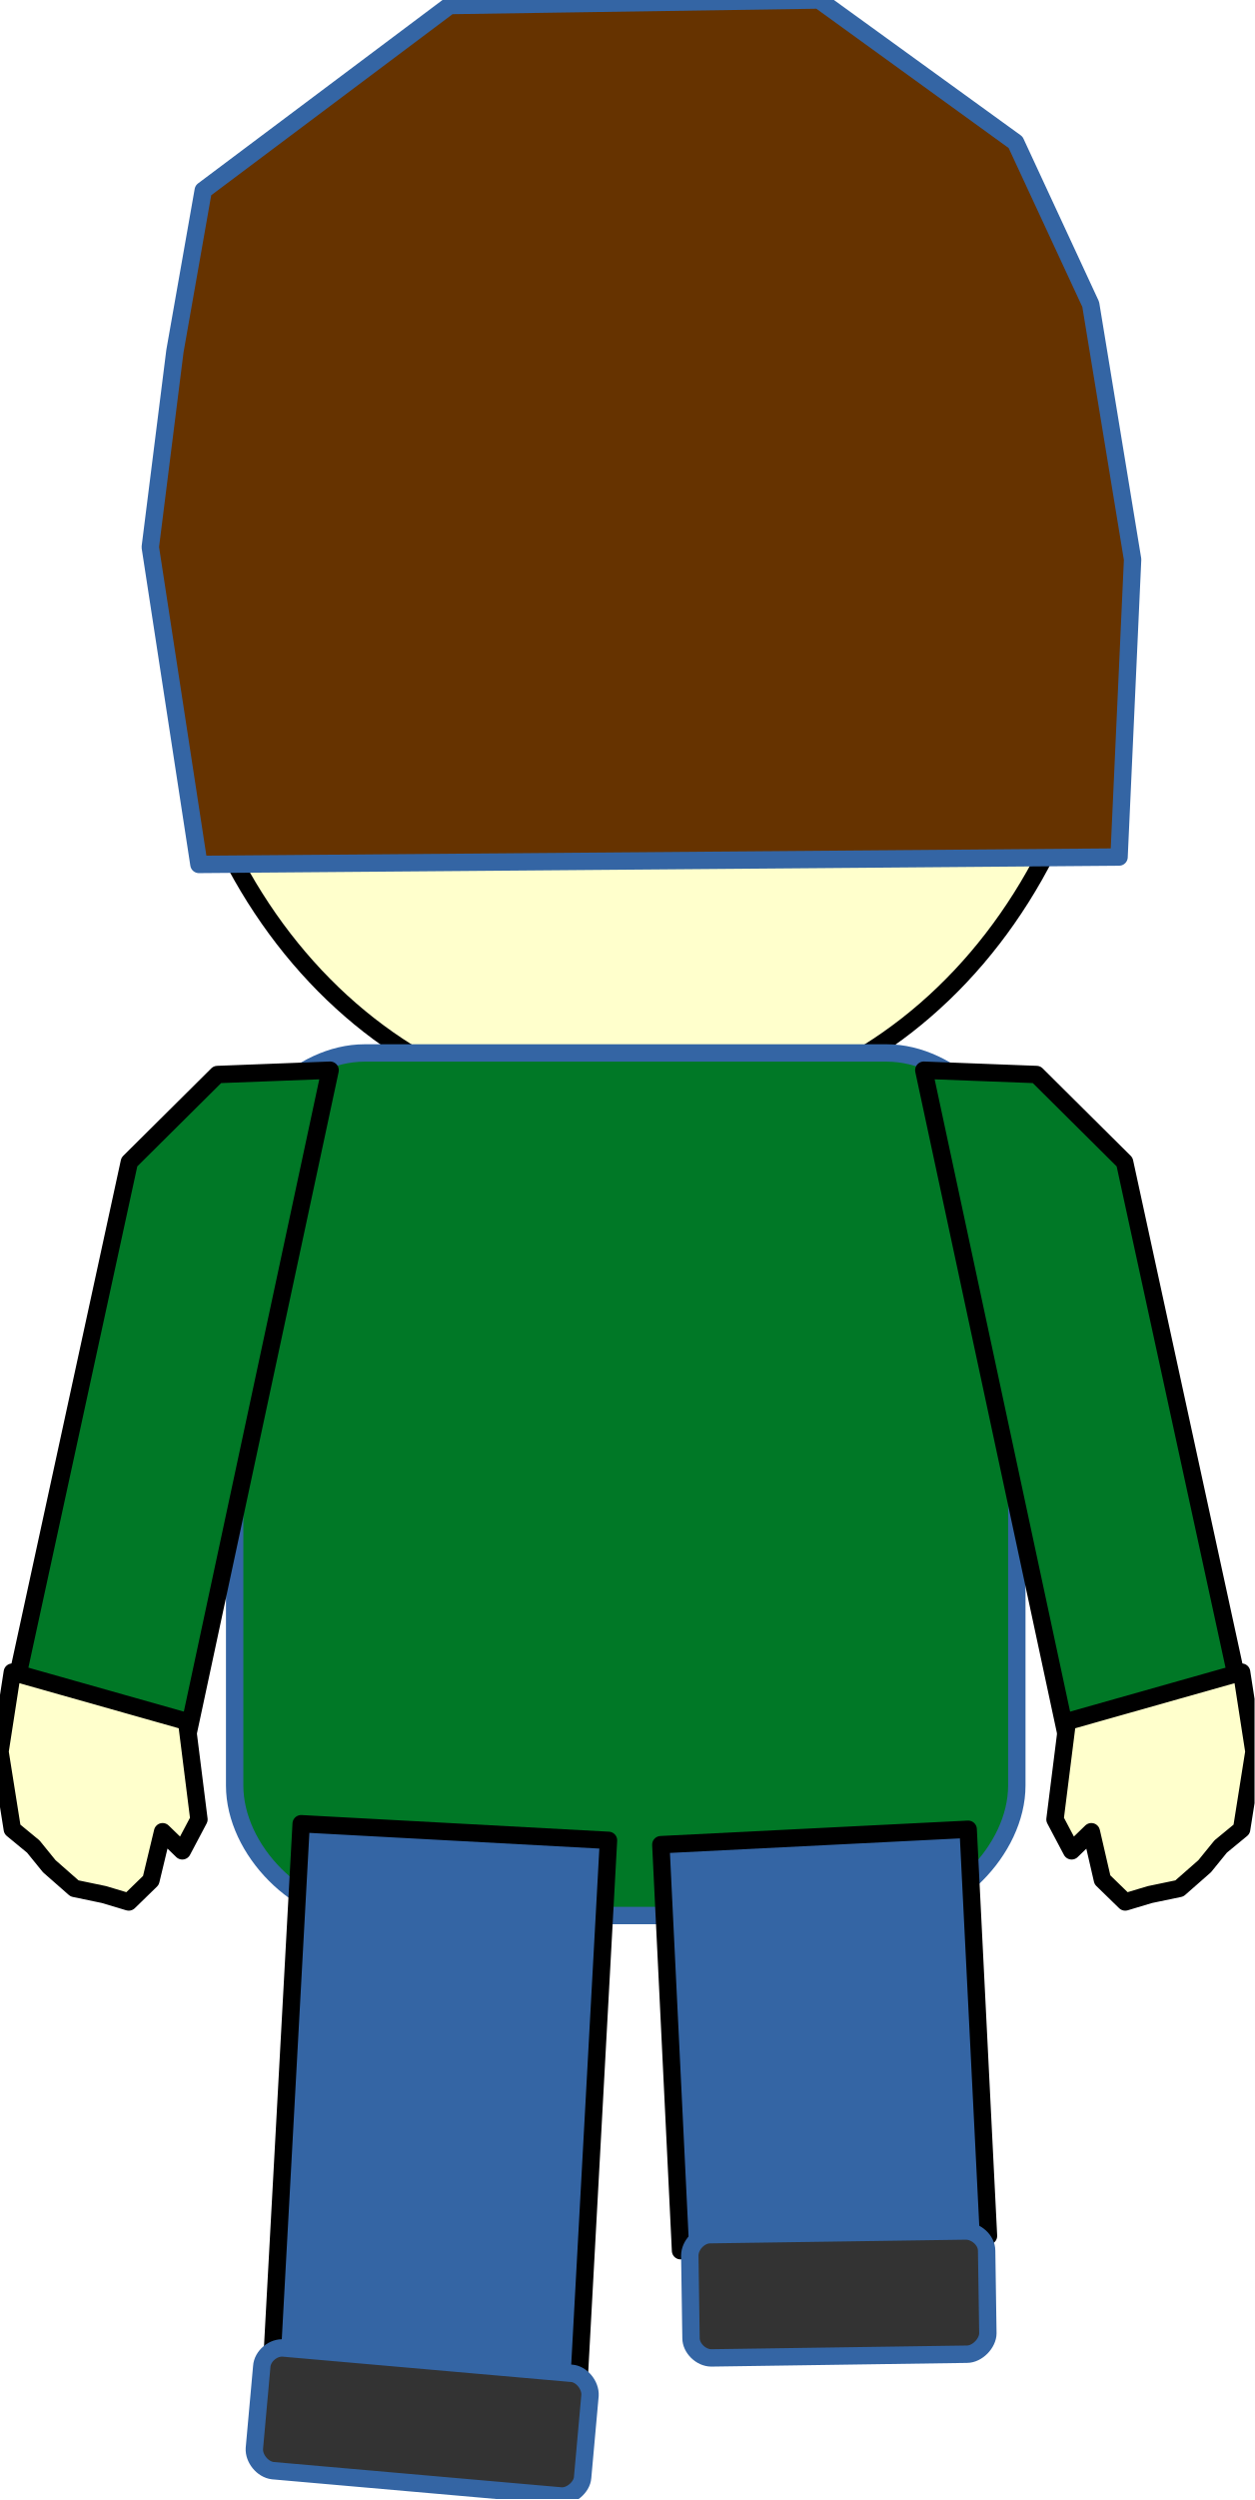
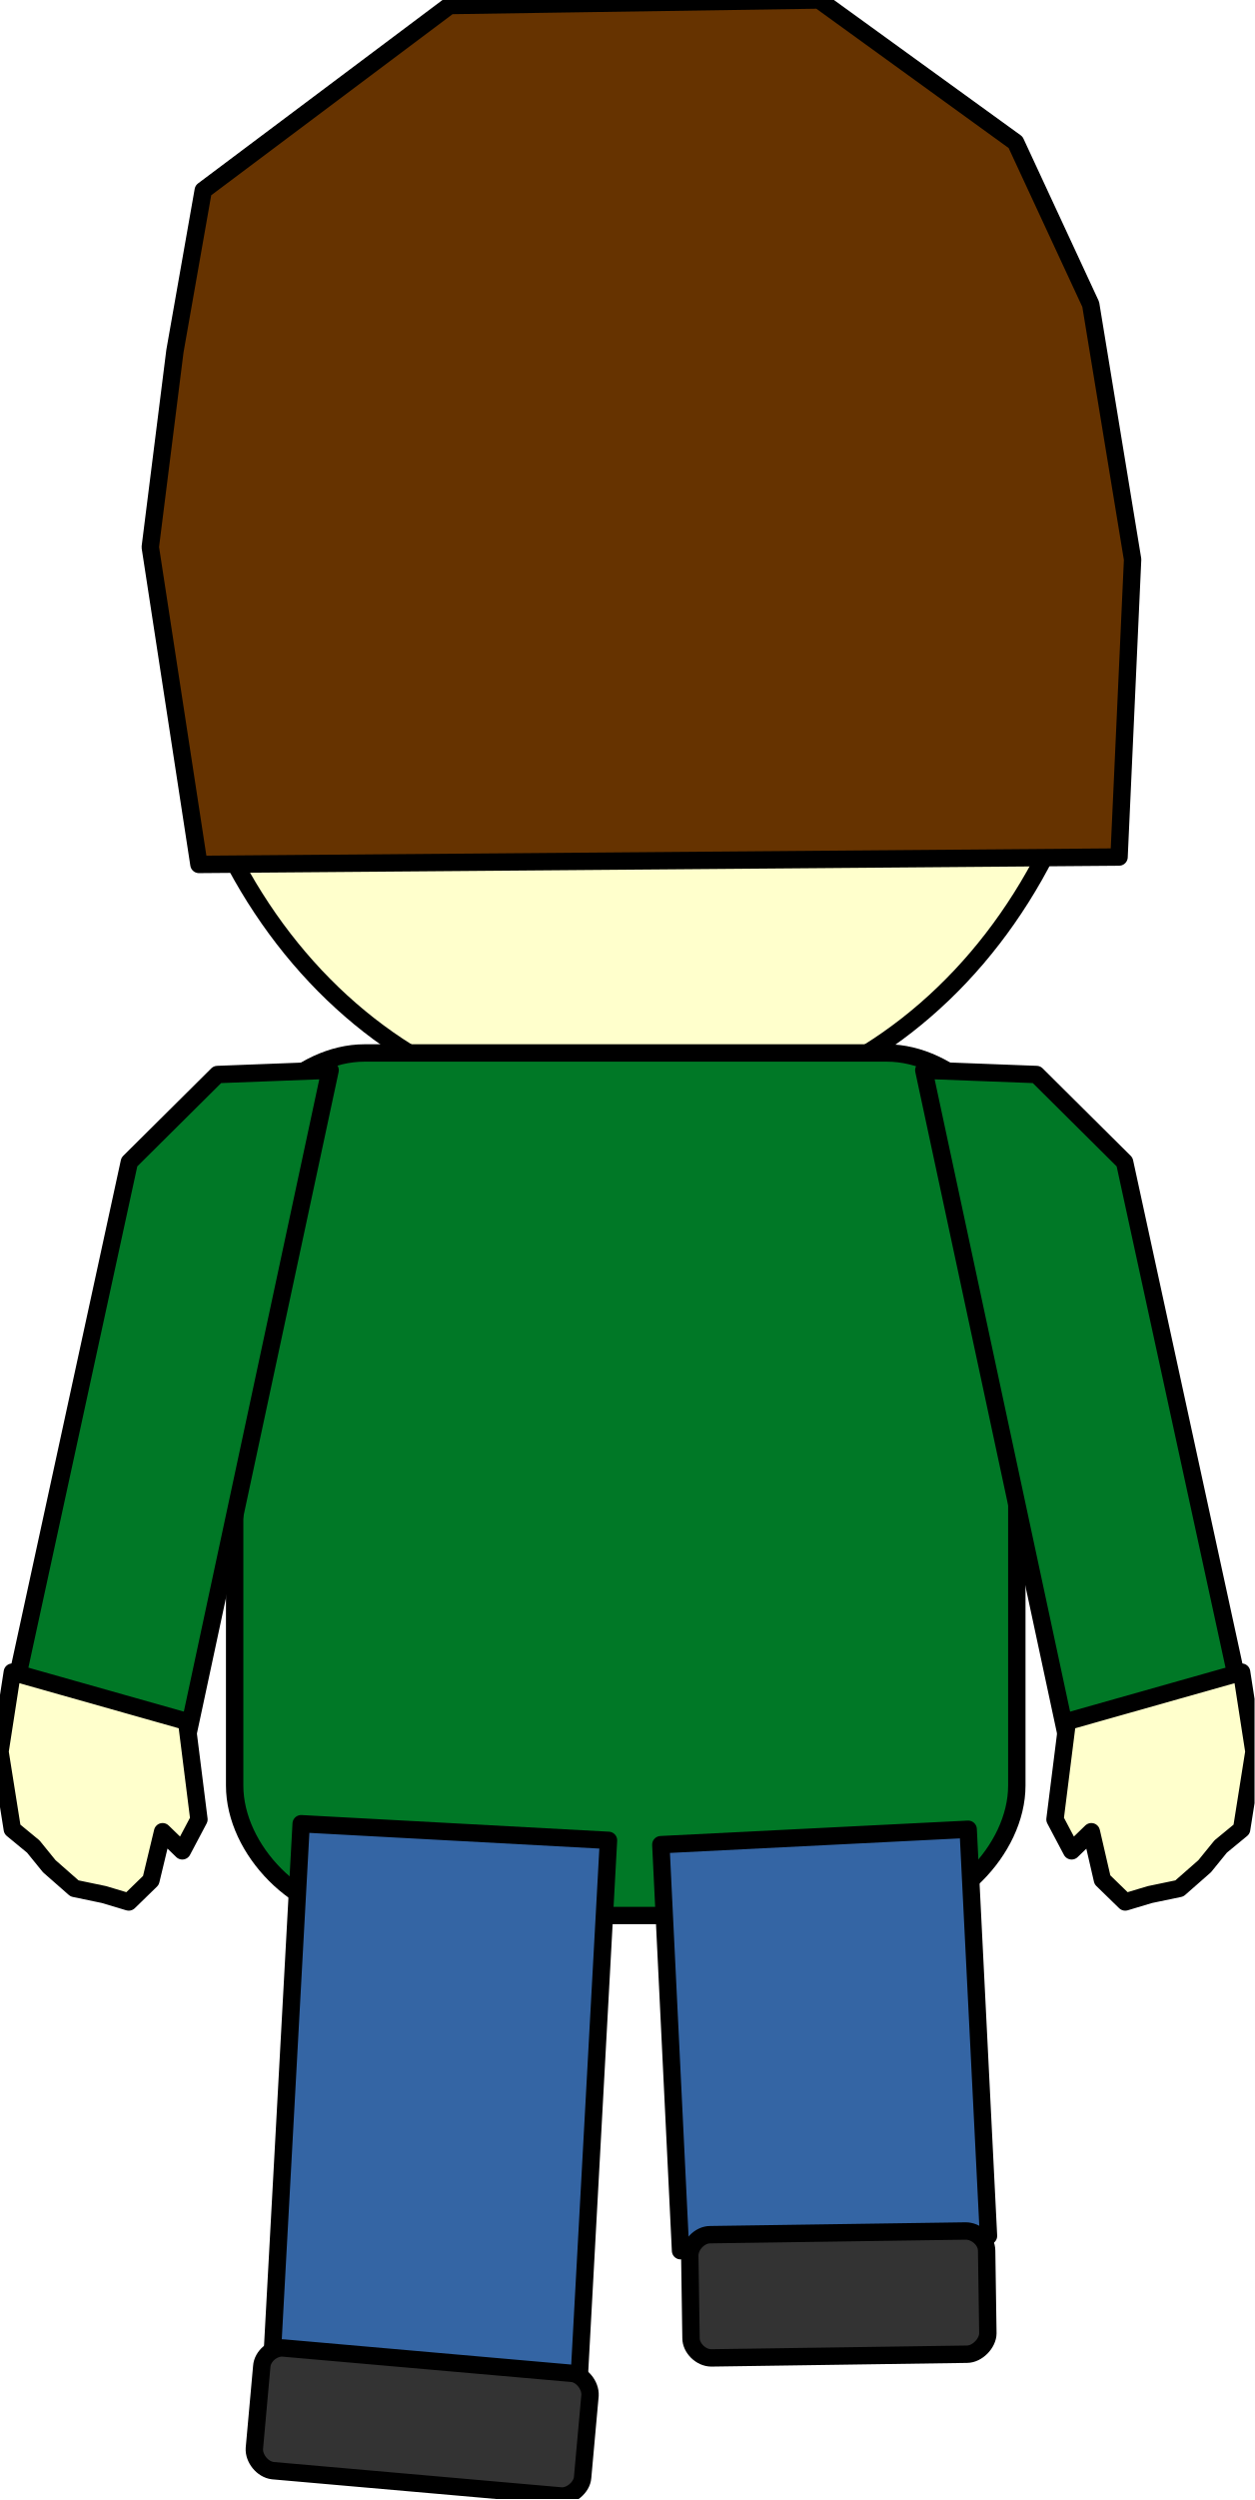
<svg xmlns="http://www.w3.org/2000/svg" xmlns:ns1="http://xml.openoffice.org/svg/export" version="1.2" width="20.37mm" height="40.56mm" viewBox="16391 6811 2037 4056" preserveAspectRatio="xMidYMid" fill-rule="evenodd" stroke-width="28.222" stroke-linejoin="round" xml:space="preserve">
  <defs class="ClipPathGroup">
    <clipPath id="presentation_clip_path" clipPathUnits="userSpaceOnUse">
      <rect x="16391" y="6811" width="2037" height="4056" />
    </clipPath>
    <clipPath id="presentation_clip_path_shrink" clipPathUnits="userSpaceOnUse">
      <rect x="16393" y="6815" width="2033" height="4048" />
    </clipPath>
  </defs>
  <defs class="TextShapeIndex">
    <g ns1:slide="id1" ns1:id-list="id3 id4 id5 id6 id7 id8 id9 id10 id11 id12 id13" />
  </defs>
  <defs class="EmbeddedBulletChars">
    <g id="bullet-char-template(57356)" transform="scale(0.0004882812,-0.0004882812)">
      <path d="M 580,1141 L 1163,571 580,0 -4,571 580,1141 Z" />
    </g>
    <g id="bullet-char-template(57354)" transform="scale(0.0004882812,-0.0004882812)">
      <path d="M 8,1128 L 1137,1128 1137,0 8,0 8,1128 Z" />
    </g>
    <g id="bullet-char-template(10146)" transform="scale(0.0004882812,-0.0004882812)">
      <path d="M 174,0 L 602,739 174,1481 1456,739 174,0 Z M 1358,739 L 309,1346 659,739 1358,739 Z" />
    </g>
    <g id="bullet-char-template(10132)" transform="scale(0.0004882812,-0.0004882812)">
      <path d="M 2015,739 L 1276,0 717,0 1260,543 174,543 174,936 1260,936 717,1481 1274,1481 2015,739 Z" />
    </g>
    <g id="bullet-char-template(10007)" transform="scale(0.0004882812,-0.0004882812)">
      <path d="M 0,-2 C -7,14 -16,27 -25,37 L 356,567 C 262,823 215,952 215,954 215,979 228,992 255,992 264,992 276,990 289,987 310,991 331,999 354,1012 L 381,999 492,748 772,1049 836,1024 860,1049 C 881,1039 901,1025 922,1006 886,937 835,863 770,784 769,783 710,716 594,584 L 774,223 C 774,196 753,168 711,139 L 727,119 C 717,90 699,76 672,76 641,76 570,178 457,381 L 164,-76 C 142,-110 111,-127 72,-127 30,-127 9,-110 8,-76 1,-67 -2,-52 -2,-32 -2,-23 -1,-13 0,-2 Z" />
    </g>
    <g id="bullet-char-template(10004)" transform="scale(0.0004882812,-0.0004882812)">
      <path d="M 285,-33 C 182,-33 111,30 74,156 52,228 41,333 41,471 41,549 55,616 82,672 116,743 169,778 240,778 293,778 328,747 346,684 L 369,508 C 377,444 397,411 428,410 L 1163,1116 C 1174,1127 1196,1133 1229,1133 1271,1133 1292,1118 1292,1087 L 1292,965 C 1292,929 1282,901 1262,881 L 442,47 C 390,-6 338,-33 285,-33 Z" />
    </g>
    <g id="bullet-char-template(9679)" transform="scale(0.0004882812,-0.0004882812)">
      <path d="M 813,0 C 632,0 489,54 383,161 276,268 223,411 223,592 223,773 276,916 383,1023 489,1130 632,1184 813,1184 992,1184 1136,1130 1245,1023 1353,916 1407,772 1407,592 1407,412 1353,268 1245,161 1136,54 992,0 813,0 Z" />
    </g>
    <g id="bullet-char-template(8226)" transform="scale(0.0004882812,-0.0004882812)">
      <path d="M 346,457 C 273,457 209,483 155,535 101,586 74,649 74,723 74,796 101,859 155,911 209,963 273,989 346,989 419,989 480,963 531,910 582,859 608,796 608,723 608,648 583,586 532,535 482,483 420,457 346,457 Z" />
    </g>
    <g id="bullet-char-template(8211)" transform="scale(0.0004882812,-0.0004882812)">
      <path d="M -4,459 L 1135,459 1135,606 -4,606 -4,459 Z" />
    </g>
    <g id="bullet-char-template(61548)" transform="scale(0.0004882812,-0.0004882812)">
      <path d="M 173,740 C 173,903 231,1043 346,1159 462,1274 601,1332 765,1332 928,1332 1067,1274 1183,1159 1299,1043 1357,903 1357,740 1357,577 1299,437 1183,322 1067,206 928,148 765,148 601,148 462,206 346,322 231,437 173,577 173,740 Z" />
    </g>
  </defs>
  <defs class="TextEmbeddedBitmaps" />
  <g class="SlideGroup">
    <g>
      <g id="container-id1">
        <g id="id1" class="Slide" clip-path="url(#presentation_clip_path)">
          <g class="Page">
            <g class="com.sun.star.drawing.CustomShape">
              <g id="id3">
                <rect class="BoundingBox" stroke="none" fill="none" x="16654" y="6815" width="1549" height="1814" />
                <path fill="rgb(255,255,204)" stroke="none" d="M 17427,6816 C 17865,6816 18199,7208 18199,7721 18199,8234 17865,8626 17427,8626 16989,8626 16655,8234 16655,7721 16655,7208 16989,6816 17427,6816 Z M 16655,6816 L 16655,6816 Z M 18201,8627 L 18201,8627 Z" />
                <path fill="none" stroke="rgb(0,0,0)" d="M 17427,6816 C 17865,6816 18199,7208 18199,7721 18199,8234 17865,8626 17427,8626 16989,8626 16655,8234 16655,7721 16655,7208 16989,6816 17427,6816 Z" />
                <path fill="none" stroke="rgb(0,0,0)" d="M 16655,6816 L 16655,6816 Z" />
                <path fill="none" stroke="rgb(0,0,0)" d="M 18201,8627 L 18201,8627 Z" />
              </g>
            </g>
            <g class="com.sun.star.drawing.PolyPolygonShape">
              <g id="id4">
                <rect class="BoundingBox" stroke="none" fill="none" x="16634" y="6810" width="1598" height="1406" />
                <path fill="rgb(102,51,0)" stroke="none" d="M 16675,7381 L 16721,7120 17121,6820 17721,6811 18040,7042 18162,7305 18230,7719 18208,8202 16714,8214 16635,7699 16675,7381 Z" />
-                 <path fill="none" stroke="rgb(52,101,164)" d="M 16675,7381 L 16721,7120 17121,6820 17721,6811 18040,7042 18162,7305 18230,7719 18208,8202 16714,8214 16635,7699 16675,7381 Z" />
+                 <path fill="none" stroke="rgb(0,0,0)" d="M 16675,7381 L 16721,7120 17121,6820 17721,6811 18040,7042 18162,7305 18230,7719 18208,8202 16714,8214 16635,7699 16675,7381 Z" />
              </g>
            </g>
            <g class="com.sun.star.drawing.CustomShape">
              <g id="id5">
                <rect class="BoundingBox" stroke="none" fill="none" x="16771" y="8519" width="1274" height="1404" />
                <path fill="rgb(0,120,38)" stroke="none" d="M 16983,8520 C 16877,8520 16772,8625 16772,8731 L 16772,9709 C 16772,9814 16877,9920 16983,9920 L 17831,9920 C 17936,9920 18042,9814 18042,9709 L 18042,8731 C 18042,8625 17936,8520 17831,8520 L 16983,8520 Z M 16772,8520 L 16772,8520 Z M 18043,9921 L 18043,9921 Z" />
-                 <path fill="none" stroke="rgb(52,101,164)" d="M 16983,8520 C 16877,8520 16772,8625 16772,8731 L 16772,9709 C 16772,9814 16877,9920 16983,9920 L 17831,9920 C 17936,9920 18042,9814 18042,9709 L 18042,8731 C 18042,8625 17936,8520 17831,8520 L 16983,8520 Z" />
-                 <path fill="none" stroke="rgb(52,101,164)" d="M 16772,8520 L 16772,8520 Z" />
-                 <path fill="none" stroke="rgb(52,101,164)" d="M 18043,9921 L 18043,9921 Z" />
+                 <path fill="none" stroke="rgb(0,0,0)" d="M 16983,8520 C 16877,8520 16772,8625 16772,8731 L 16772,9709 C 16772,9814 16877,9920 16983,9920 L 17831,9920 C 17936,9920 18042,9814 18042,9709 L 18042,8731 C 18042,8625 17936,8520 17831,8520 L 16983,8520 Z" />
+                 <path fill="none" stroke="rgb(0,0,0)" d="M 16772,8520 L 16772,8520 Z" />
+                 <path fill="none" stroke="rgb(0,0,0)" d="M 18043,9921 L 18043,9921 Z" />
              </g>
            </g>
            <g class="com.sun.star.drawing.CustomShape">
              <g id="id6">
                <rect class="BoundingBox" stroke="none" fill="none" x="17463" y="9779" width="535" height="687" />
                <path fill="rgb(52,101,164)" stroke="none" d="M 17746,10452 L 17496,10464 17464,9805 17963,9780 17996,10440 17746,10452 Z" />
                <path fill="none" stroke="rgb(0,0,0)" d="M 17746,10452 L 17496,10464 17464,9805 17963,9780 17996,10440 17746,10452 Z" />
              </g>
            </g>
            <g class="com.sun.star.drawing.CustomShape">
              <g id="id7">
                <rect class="BoundingBox" stroke="none" fill="none" x="17510" y="10431" width="487" height="209" />
                <path fill="rgb(51,51,51)" stroke="none" d="M 17544,10438 C 17527,10438 17511,10455 17511,10472 L 17513,10606 C 17513,10622 17529,10638 17546,10638 L 17961,10632 C 17978,10632 17995,10614 17995,10598 L 17993,10464 C 17993,10447 17976,10432 17959,10432 L 17544,10438 Z M 17511,10439 L 17511,10439 Z M 17995,10632 L 17995,10632 Z" />
-                 <path fill="none" stroke="rgb(52,101,164)" d="M 17544,10438 C 17527,10438 17511,10455 17511,10472 L 17513,10606 C 17513,10622 17529,10638 17546,10638 L 17961,10632 C 17978,10632 17995,10614 17995,10598 L 17993,10464 C 17993,10447 17976,10432 17959,10432 L 17544,10438 Z" />
-                 <path fill="none" stroke="rgb(52,101,164)" d="M 17511,10439 L 17511,10439 Z" />
-                 <path fill="none" stroke="rgb(52,101,164)" d="M 17995,10632 L 17995,10632 Z" />
+                 <path fill="none" stroke="rgb(0,0,0)" d="M 17544,10438 C 17527,10438 17511,10455 17511,10472 L 17513,10606 C 17513,10622 17529,10638 17546,10638 L 17961,10632 C 17978,10632 17995,10614 17995,10598 L 17993,10464 C 17993,10447 17976,10432 17959,10432 L 17544,10438 Z" />
+                 <path fill="none" stroke="rgb(0,0,0)" d="M 17511,10439 L 17511,10439 Z" />
+                 <path fill="none" stroke="rgb(0,0,0)" d="M 17995,10632 L 17995,10632 Z" />
              </g>
            </g>
            <g class="Group">
              <g class="com.sun.star.drawing.PolyPolygonShape">
                <g id="id8">
                  <rect class="BoundingBox" stroke="none" fill="none" x="16404" y="8547" width="525" height="1109" />
                  <path fill="rgb(0,120,38)" stroke="none" d="M 16405,9599 L 16601,8697 16744,8555 16927,8548 16690,9654 16405,9599 Z" />
                  <path fill="none" stroke="rgb(0,0,0)" d="M 16405,9599 L 16601,8697 16744,8555 16927,8548 16690,9654 16405,9599 Z" />
                </g>
              </g>
              <g class="com.sun.star.drawing.PolyPolygonShape">
                <g id="id9">
                  <rect class="BoundingBox" stroke="none" fill="none" x="16390" y="9524" width="326" height="376" />
                  <path fill="rgb(255,255,204)" stroke="none" d="M 16411,9780 L 16391,9654 16411,9525 16694,9605 16714,9764 16687,9815 16655,9784 16636,9863 16600,9898 16560,9886 16512,9876 16471,9840 16445,9808 16445,9808 16445,9808 16411,9780 Z" />
                  <path fill="none" stroke="rgb(0,0,0)" d="M 16411,9780 L 16391,9654 16411,9525 16694,9605 16714,9764 16687,9815 16655,9784 16636,9863 16600,9898 16560,9886 16512,9876 16471,9840 16445,9808 16445,9808 16445,9808 16411,9780 Z" />
                </g>
              </g>
            </g>
            <g class="com.sun.star.drawing.CustomShape">
              <g id="id10">
                <rect class="BoundingBox" stroke="none" fill="none" x="16830" y="9770" width="551" height="929" />
                <path fill="rgb(52,101,164)" stroke="none" d="M 17081,10683 L 16831,10670 16880,9771 17379,9798 17330,10697 17081,10683 Z" />
                <path fill="none" stroke="rgb(0,0,0)" d="M 17081,10683 L 16831,10670 16880,9771 17379,9798 17330,10697 17081,10683 Z" />
              </g>
            </g>
            <g class="com.sun.star.drawing.CustomShape">
              <g id="id11">
                <rect class="BoundingBox" stroke="none" fill="none" x="16803" y="10618" width="548" height="250" />
                <path fill="rgb(51,51,51)" stroke="none" d="M 16852,10622 C 16835,10620 16817,10635 16816,10652 L 16804,10785 C 16803,10801 16817,10819 16834,10821 L 17301,10862 C 17317,10864 17336,10848 17337,10832 L 17349,10699 C 17350,10682 17335,10664 17319,10663 L 16852,10622 Z M 16819,10619 L 16819,10619 Z M 17335,10866 L 17335,10866 Z" />
-                 <path fill="none" stroke="rgb(52,101,164)" d="M 16852,10622 C 16835,10620 16817,10635 16816,10652 L 16804,10785 C 16803,10801 16817,10819 16834,10821 L 17301,10862 C 17317,10864 17336,10848 17337,10832 L 17349,10699 C 17350,10682 17335,10664 17319,10663 L 16852,10622 Z" />
-                 <path fill="none" stroke="rgb(52,101,164)" d="M 16819,10619 L 16819,10619 Z" />
-                 <path fill="none" stroke="rgb(52,101,164)" d="M 17335,10866 L 17335,10866 Z" />
+                 <path fill="none" stroke="rgb(0,0,0)" d="M 16852,10622 C 16835,10620 16817,10635 16816,10652 L 16804,10785 C 16803,10801 16817,10819 16834,10821 L 17301,10862 C 17317,10864 17336,10848 17337,10832 L 17349,10699 C 17350,10682 17335,10664 17319,10663 L 16852,10622 Z" />
+                 <path fill="none" stroke="rgb(0,0,0)" d="M 16819,10619 L 16819,10619 Z" />
+                 <path fill="none" stroke="rgb(0,0,0)" d="M 17335,10866 L 17335,10866 Z" />
              </g>
            </g>
            <g class="Group">
              <g class="com.sun.star.drawing.PolyPolygonShape">
                <g id="id12">
                  <rect class="BoundingBox" stroke="none" fill="none" x="17890" y="8547" width="525" height="1109" />
                  <path fill="rgb(0,120,38)" stroke="none" d="M 18413,9599 L 18217,8697 18074,8555 17891,8548 18128,9654 18413,9599 Z" />
                  <path fill="none" stroke="rgb(0,0,0)" d="M 18413,9599 L 18217,8697 18074,8555 17891,8548 18128,9654 18413,9599 Z" />
                </g>
              </g>
              <g class="com.sun.star.drawing.PolyPolygonShape">
                <g id="id13">
                  <rect class="BoundingBox" stroke="none" fill="none" x="18103" y="9524" width="326" height="376" />
                  <path fill="rgb(255,255,204)" stroke="none" d="M 18407,9780 L 18427,9654 18407,9525 18124,9605 18104,9764 18131,9815 18163,9784 18181,9862 18218,9898 18258,9886 18306,9876 18347,9840 18373,9808 18373,9808 18373,9808 18407,9780 Z" />
                  <path fill="none" stroke="rgb(0,0,0)" d="M 18407,9780 L 18427,9654 18407,9525 18124,9605 18104,9764 18131,9815 18163,9784 18181,9862 18218,9898 18258,9886 18306,9876 18347,9840 18373,9808 18373,9808 18373,9808 18407,9780 Z" />
                </g>
              </g>
            </g>
          </g>
        </g>
      </g>
    </g>
  </g>
</svg>
